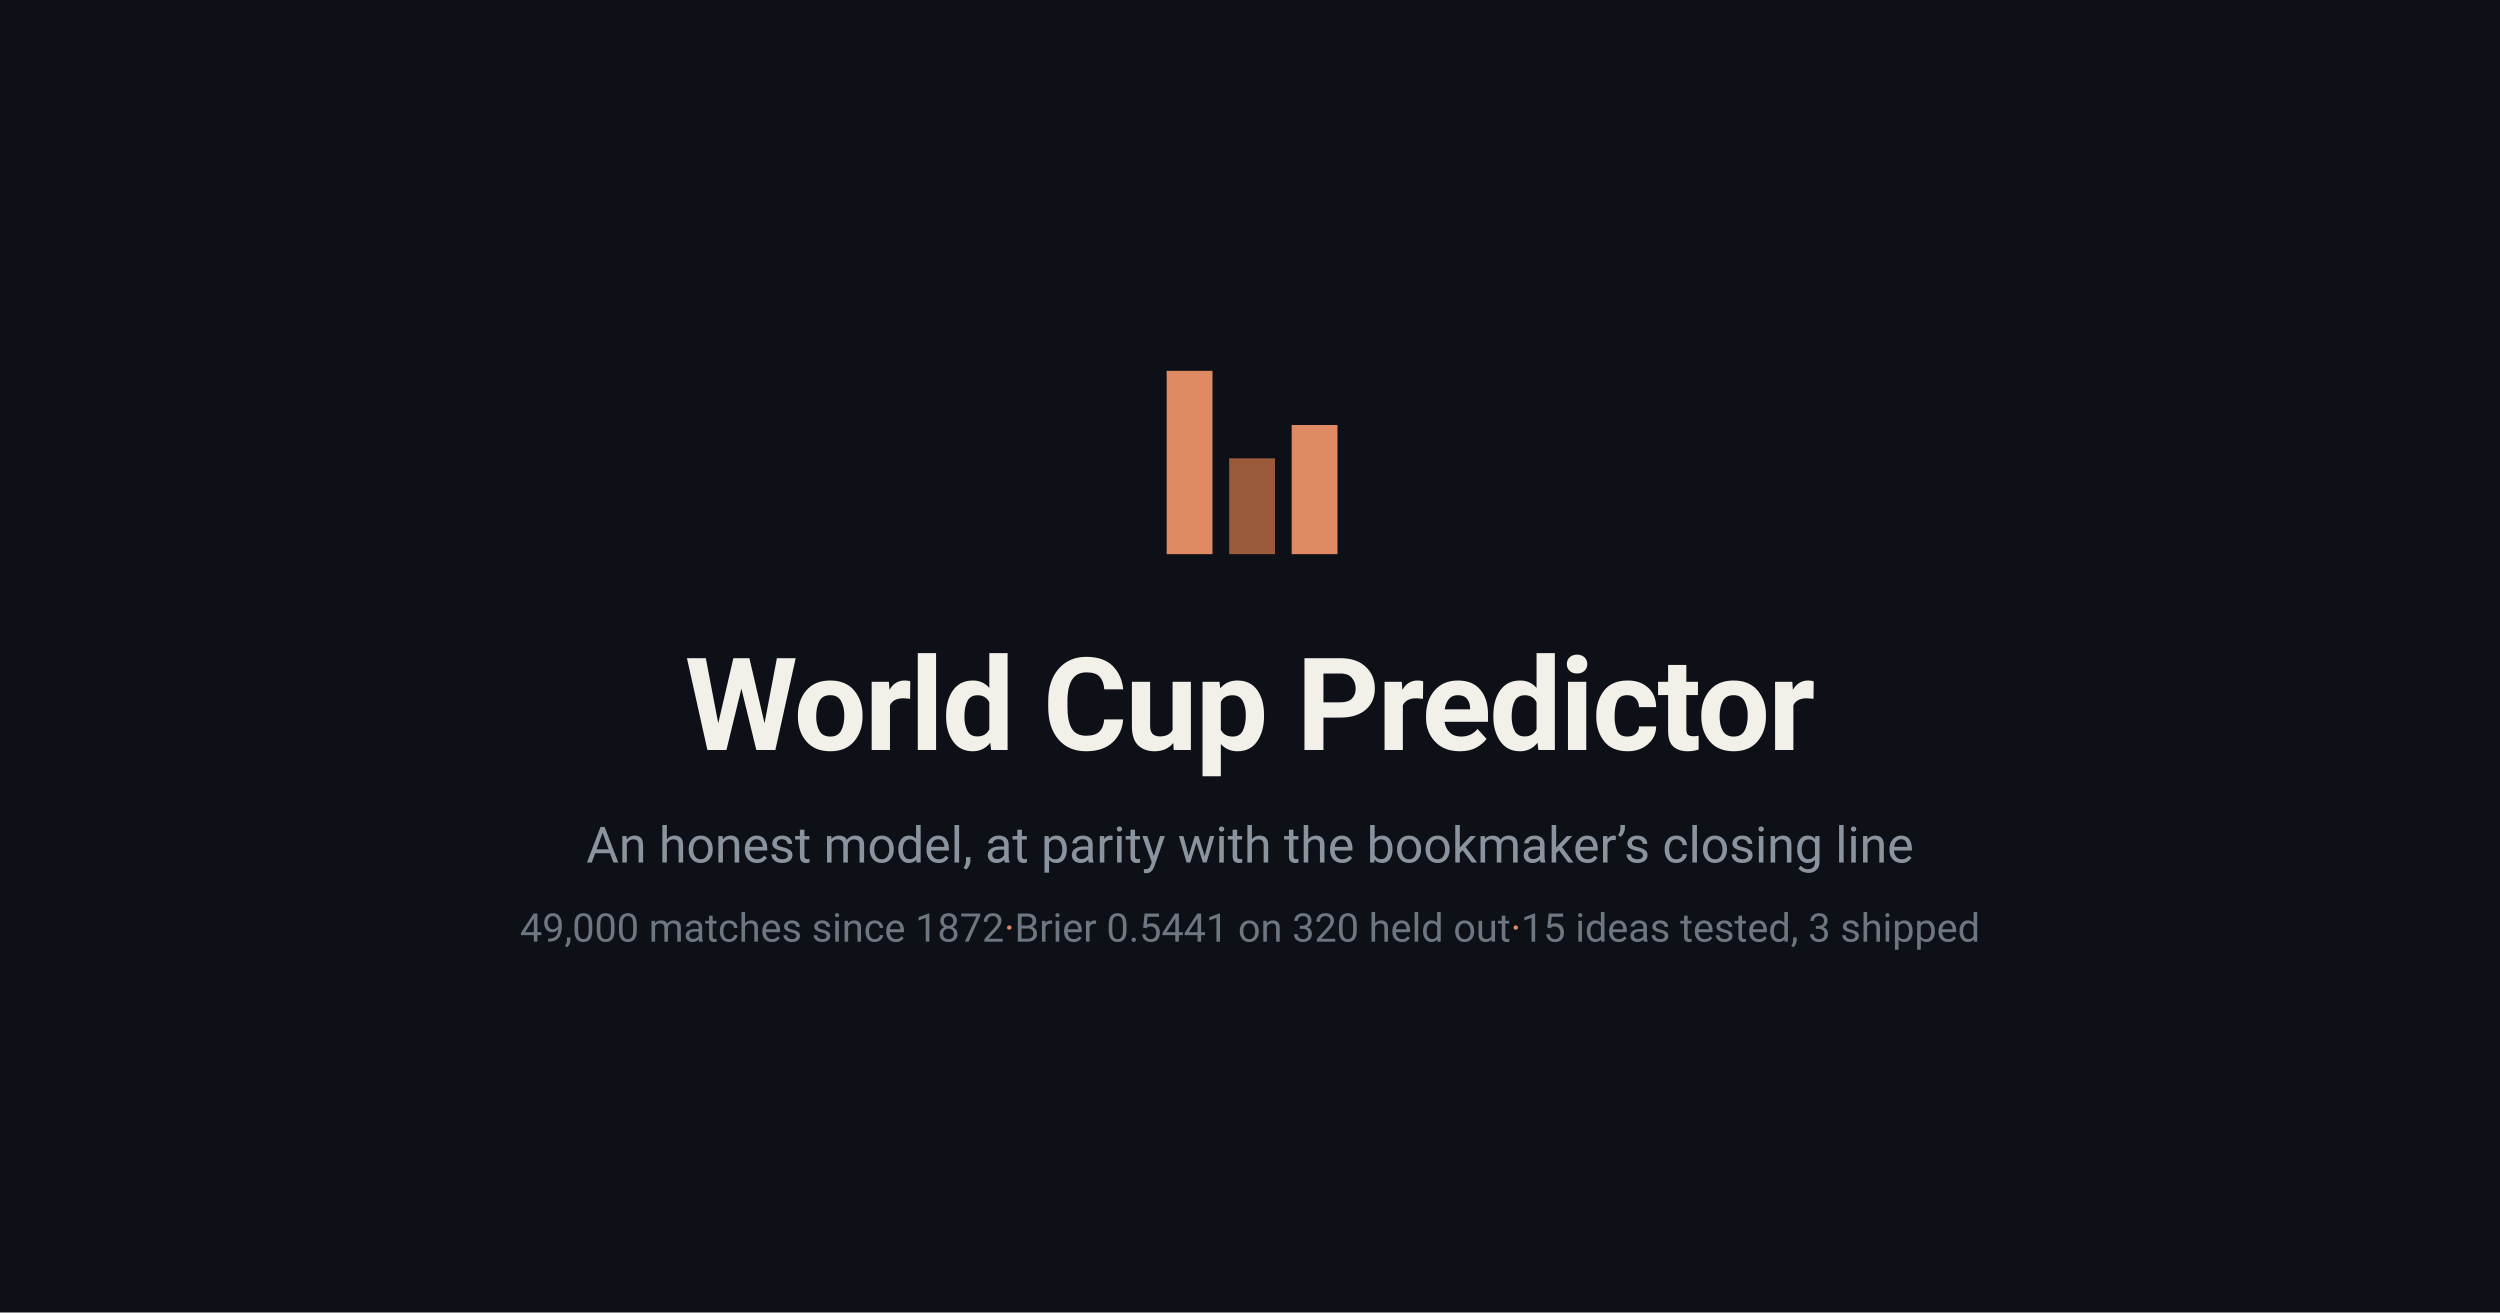
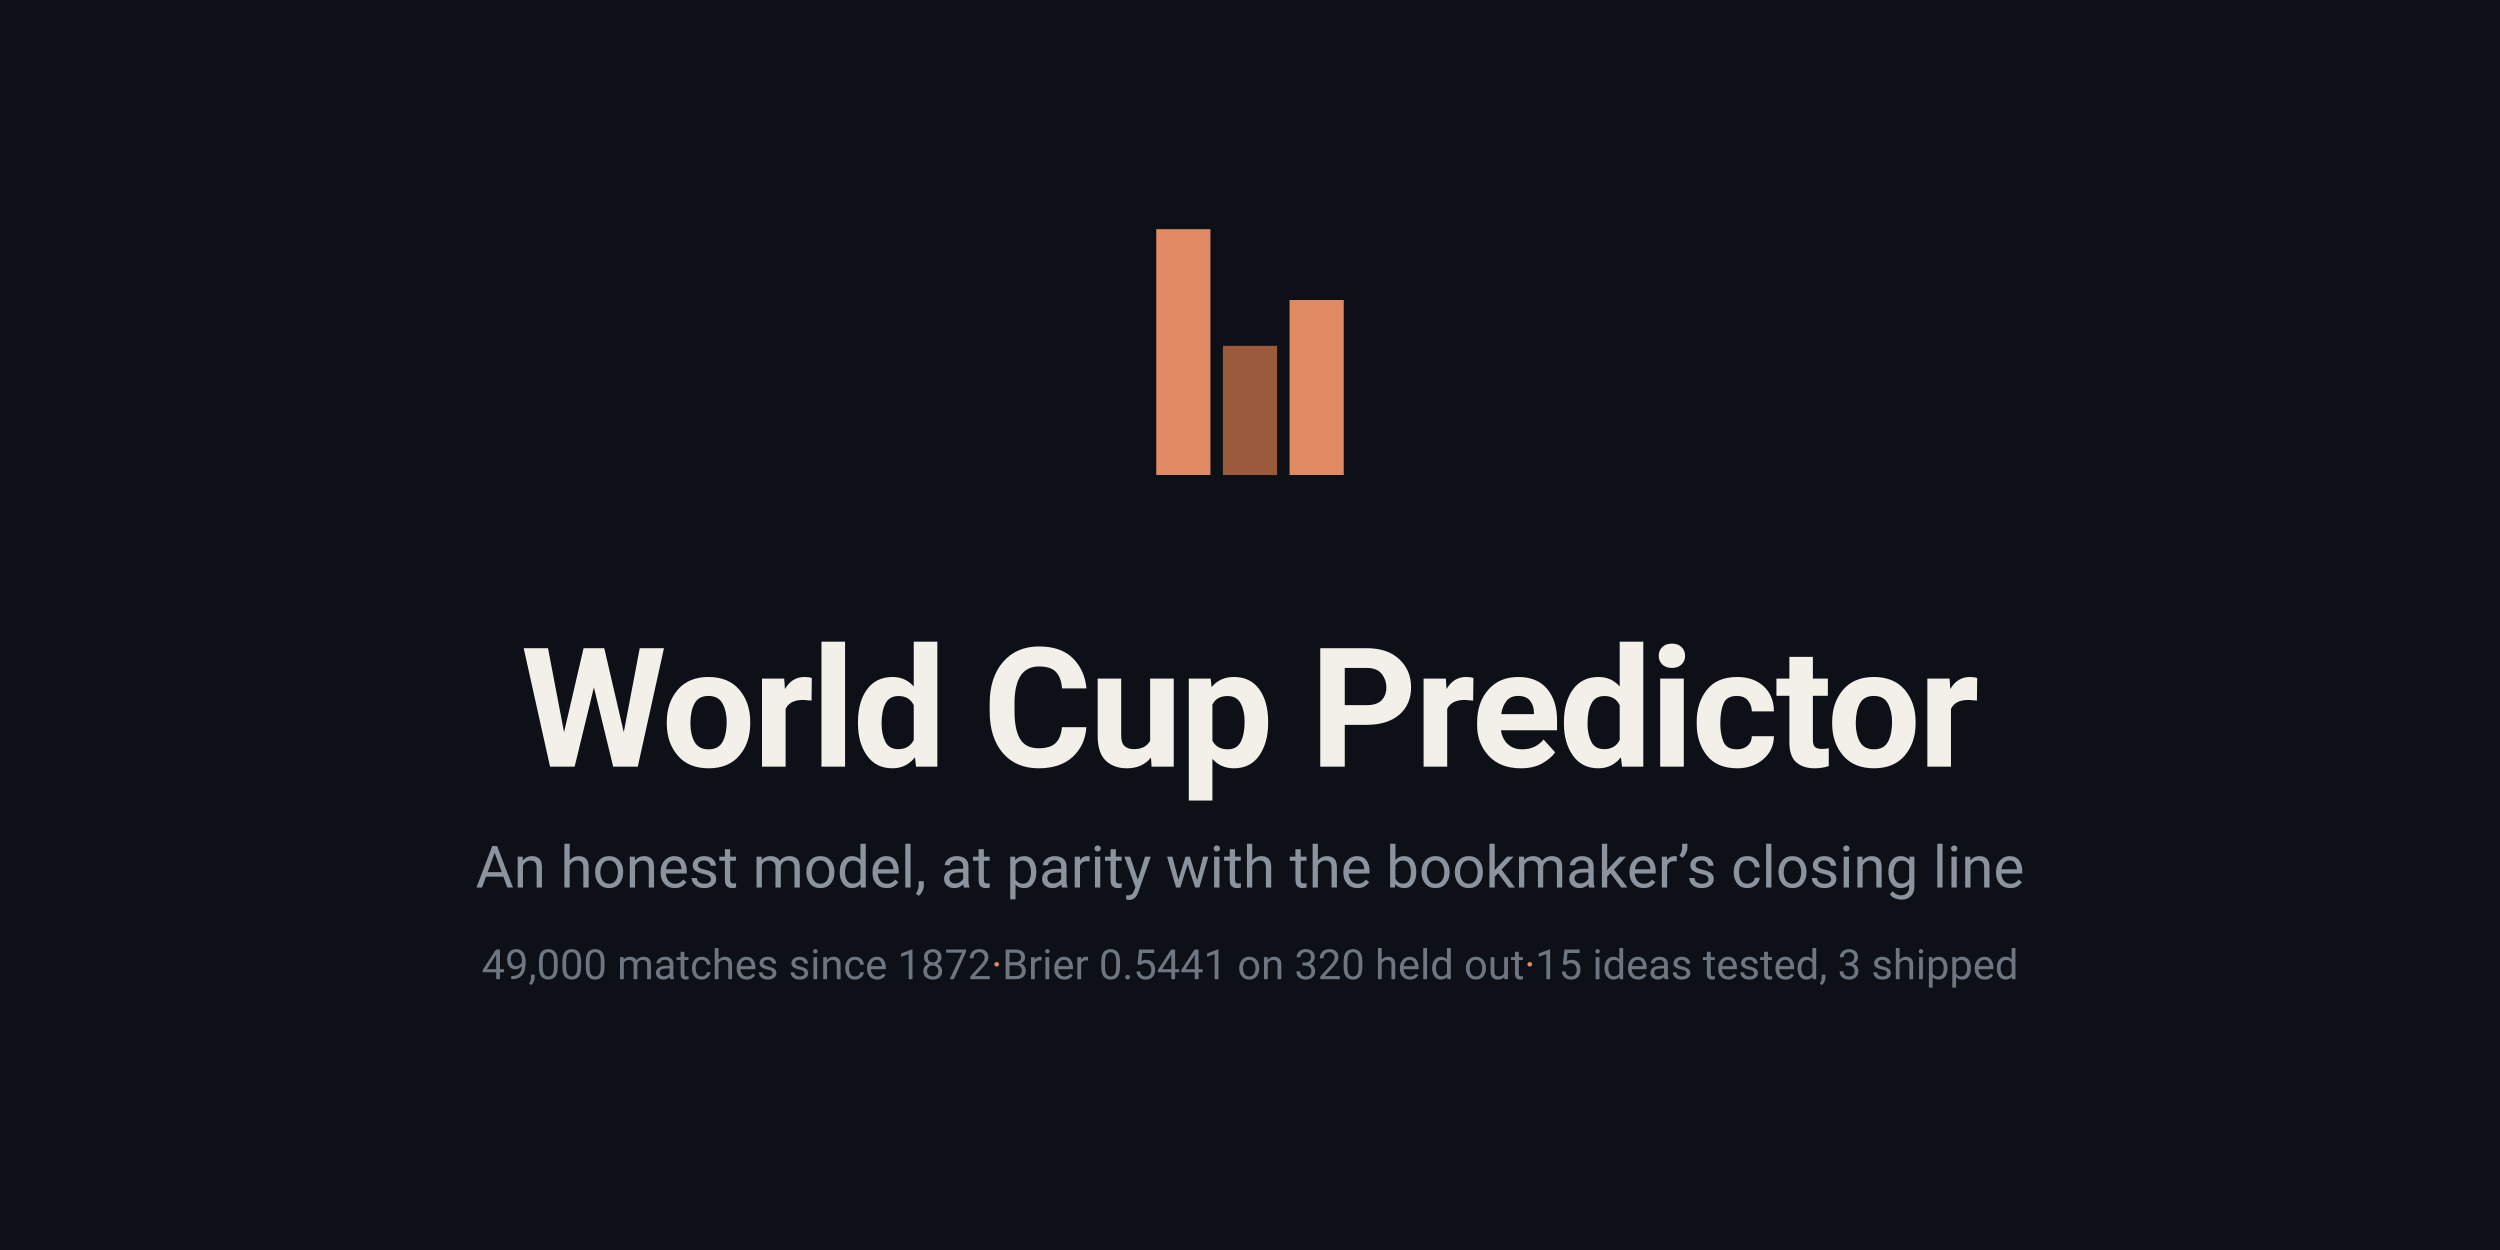
- <svg xmlns="http://www.w3.org/2000/svg" viewBox="0 0 1200 630" role="img" aria-labelledby="title desc">
-   <rect width="1200" height="630" fill="#0d1117" />
-   <rect x="560" y="178" width="22" height="88" fill="#E08A63" />
-   <rect x="590" y="220" width="22" height="46" fill="#9C5A3C" />
-   <rect x="620" y="204" width="22" height="62" fill="#E08A63" />
-   <text x="600" y="360" text-anchor="middle" font-family="-apple-system,'Segoe UI',Roboto,Helvetica,Arial,sans-serif" font-weight="700" letter-spacing="-1" font-size="62" fill="#F2F0E9">World Cup Predictor</text>
-   <text x="600" y="414" text-anchor="middle" font-family="-apple-system,'Segoe UI',Roboto,Helvetica,Arial,sans-serif" font-size="24" fill="#8b949e">An honest model, at parity with the bookmaker’s closing line</text>
-   <text x="600" y="452" text-anchor="middle" font-family="-apple-system,'Segoe UI',Roboto,Helvetica,Arial,sans-serif" font-size="19" fill="#6e7681">49,000 matches since 1872<tspan fill="#E08A63">   ·   </tspan>Brier 0.5441 on 320 held out<tspan fill="#E08A63">   ·   </tspan>15 ideas tested, 3 shipped</text>
+ <svg xmlns="http://www.w3.org/2000/svg" viewBox="0 0 1200 600" role="img" aria-labelledby="title desc">
+   <rect width="1200" height="600" fill="#0d1117" />
+   <rect x="555" y="110" width="26" height="118" fill="#E08A63" />
+   <rect x="587" y="166" width="26" height="62" fill="#9C5A3C" />
+   <rect x="619" y="144" width="26" height="84" fill="#E08A63" />
+   <text x="600" y="368" text-anchor="middle" font-family="-apple-system,'Segoe UI',Roboto,Helvetica,Arial,sans-serif" font-weight="700" letter-spacing="-1.3" font-size="80" fill="#F2F0E9">World Cup Predictor</text>
+   <text x="600" y="426" text-anchor="middle" font-family="-apple-system,'Segoe UI',Roboto,Helvetica,Arial,sans-serif" font-size="28" fill="#8b949e">An honest model, at parity with the bookmaker’s closing line</text>
+   <text x="600" y="470" text-anchor="middle" font-family="-apple-system,'Segoe UI',Roboto,Helvetica,Arial,sans-serif" font-size="20" fill="#6e7681">49,000 matches since 1872<tspan fill="#E08A63">   ·   </tspan>Brier 0.5441 on 320 held out<tspan fill="#E08A63">   ·   </tspan>15 ideas tested, 3 shipped</text>
</svg>
